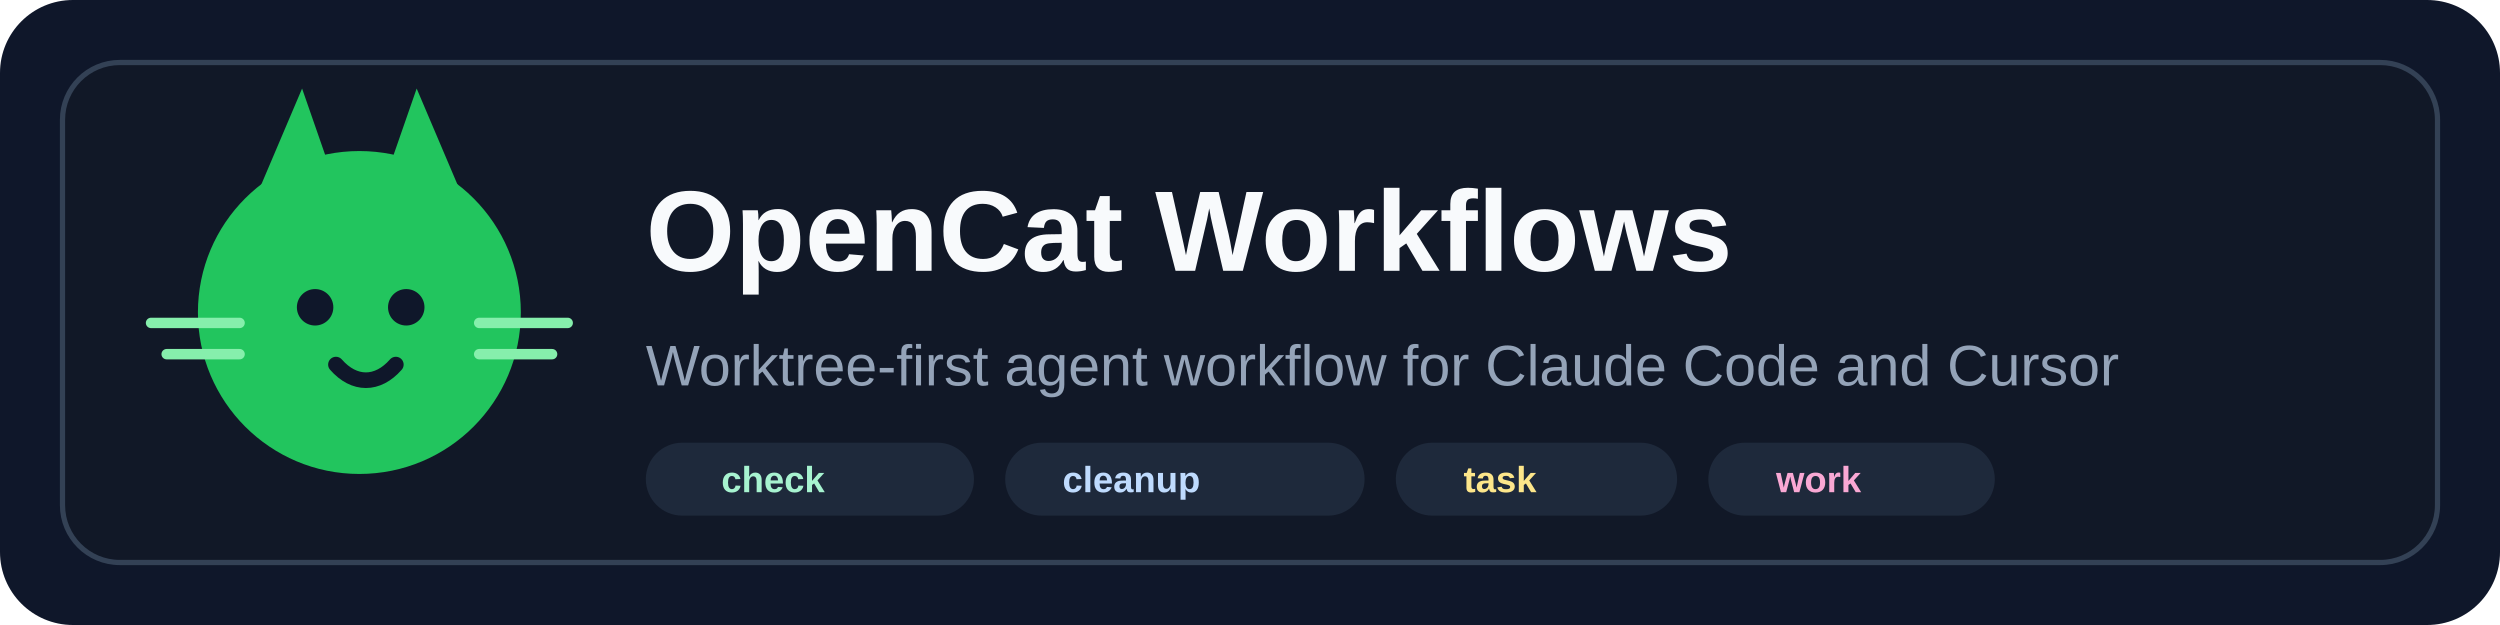
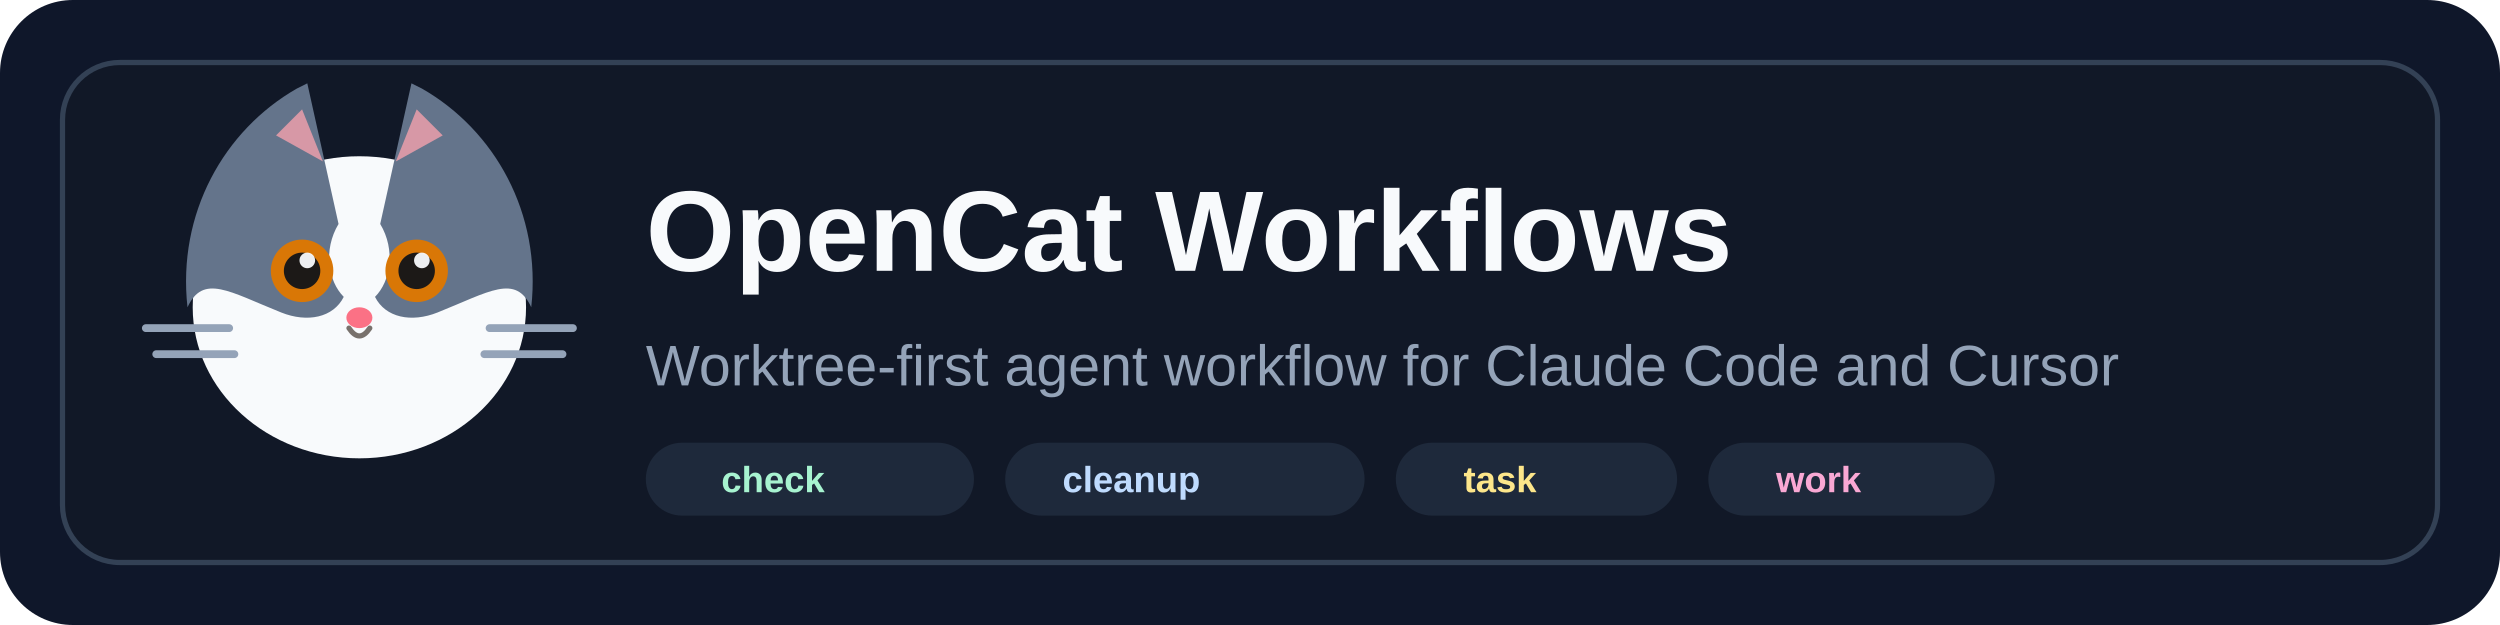
<svg xmlns="http://www.w3.org/2000/svg" width="960" height="240" viewBox="0 0 960 240" fill="none">
  <rect width="960" height="240" rx="28" fill="#0F172A" />
  <rect x="24" y="24" width="912" height="192" rx="22" fill="#111827" stroke="#334155" stroke-width="2" />
-   <circle cx="138" cy="120" r="62" fill="#22C55E" />
-   <path d="M99 74L116 34L132 80" fill="#22C55E" />
-   <path d="M144 80L160 34L177 74" fill="#22C55E" />
-   <circle cx="121" cy="118" r="7" fill="#0F172A" />
-   <circle cx="156" cy="118" r="7" fill="#0F172A" />
-   <path d="M129 140C136 148 145 148 152 140" stroke="#0F172A" stroke-width="6" stroke-linecap="round" />
-   <path d="M92 124H58" stroke="#86EFAC" stroke-width="4" stroke-linecap="round" />
-   <path d="M92 136H64" stroke="#86EFAC" stroke-width="4" stroke-linecap="round" />
-   <path d="M184 124H218" stroke="#86EFAC" stroke-width="4" stroke-linecap="round" />
-   <path d="M184 136H212" stroke="#86EFAC" stroke-width="4" stroke-linecap="round" />
+   <ellipse cx="138" cy="118" rx="64" ry="58" fill="#F8FAFC" />
+   <path fill="#64748B" d="     M 72 118     C 68 82 86 50 114 34     L 118 32     L 130 86     C 124 96 126 108 132 114     C 128 122 118 124 108 120     C 88 112 78 105 72 118     Z" />
+   <path fill="#64748B" d="     M 204 118     C 208 82 190 50 162 34     L 158 32     L 146 86     C 152 96 150 108 144 114     C 148 122 158 124 168 120     C 188 112 198 105 204 118     Z" />
+   <path d="M106 52L116 42L124 62Z" fill="#FDA4AF" opacity="0.75" />
+   <path d="M152 62L160 42L170 52Z" fill="#FDA4AF" opacity="0.75" />
+   <circle cx="116" cy="104" r="12" fill="#D97706" />
+   <circle cx="116" cy="104" r="7" fill="#1C1917" />
+   <circle cx="118" cy="100" r="3" fill="#F8FAFC" opacity="0.95" />
+   <circle cx="160" cy="104" r="12" fill="#D97706" />
+   <circle cx="160" cy="104" r="7" fill="#1C1917" />
+   <circle cx="162" cy="100" r="3" fill="#F8FAFC" opacity="0.95" />
+   <ellipse cx="138" cy="122" rx="5" ry="4" fill="#FB7185" />
+   <path d="M134 126Q138 132 142 126" stroke="#78716C" stroke-width="2" stroke-linecap="round" fill="none" />
+   <path d="M88 126H56" stroke="#94A3B8" stroke-width="3" stroke-linecap="round" />
+   <path d="M90 136H60" stroke="#94A3B8" stroke-width="3" stroke-linecap="round" />
+   <path d="M188 126H220" stroke="#94A3B8" stroke-width="3" stroke-linecap="round" />
+   <path d="M186 136H216" stroke="#94A3B8" stroke-width="3" stroke-linecap="round" />
  <text x="248" y="104" fill="#F8FAFC" font-family="Segoe UI, Arial, sans-serif" font-size="44" font-weight="700">
    OpenCat Workflows
  </text>
  <text x="248" y="148" fill="#94A3B8" font-family="Segoe UI, Arial, sans-serif" font-size="22">
    Worktree-first agent workflow for Claude Code and Cursor
  </text>
  <rect x="248" y="170" width="126" height="28" rx="14" fill="#1E293B" />
  <text x="277" y="189" fill="#A7F3D0" font-family="Segoe UI, Arial, sans-serif" font-size="14" font-weight="600">
    check
  </text>
  <rect x="386" y="170" width="138" height="28" rx="14" fill="#1E293B" />
  <text x="408" y="189" fill="#BFDBFE" font-family="Segoe UI, Arial, sans-serif" font-size="14" font-weight="600">
    cleanup
  </text>
  <rect x="536" y="170" width="108" height="28" rx="14" fill="#1E293B" />
  <text x="562" y="189" fill="#FDE68A" font-family="Segoe UI, Arial, sans-serif" font-size="14" font-weight="600">
    task
  </text>
  <rect x="656" y="170" width="110" height="28" rx="14" fill="#1E293B" />
  <text x="682" y="189" fill="#F9A8D4" font-family="Segoe UI, Arial, sans-serif" font-size="14" font-weight="600">
    work
  </text>
</svg>
